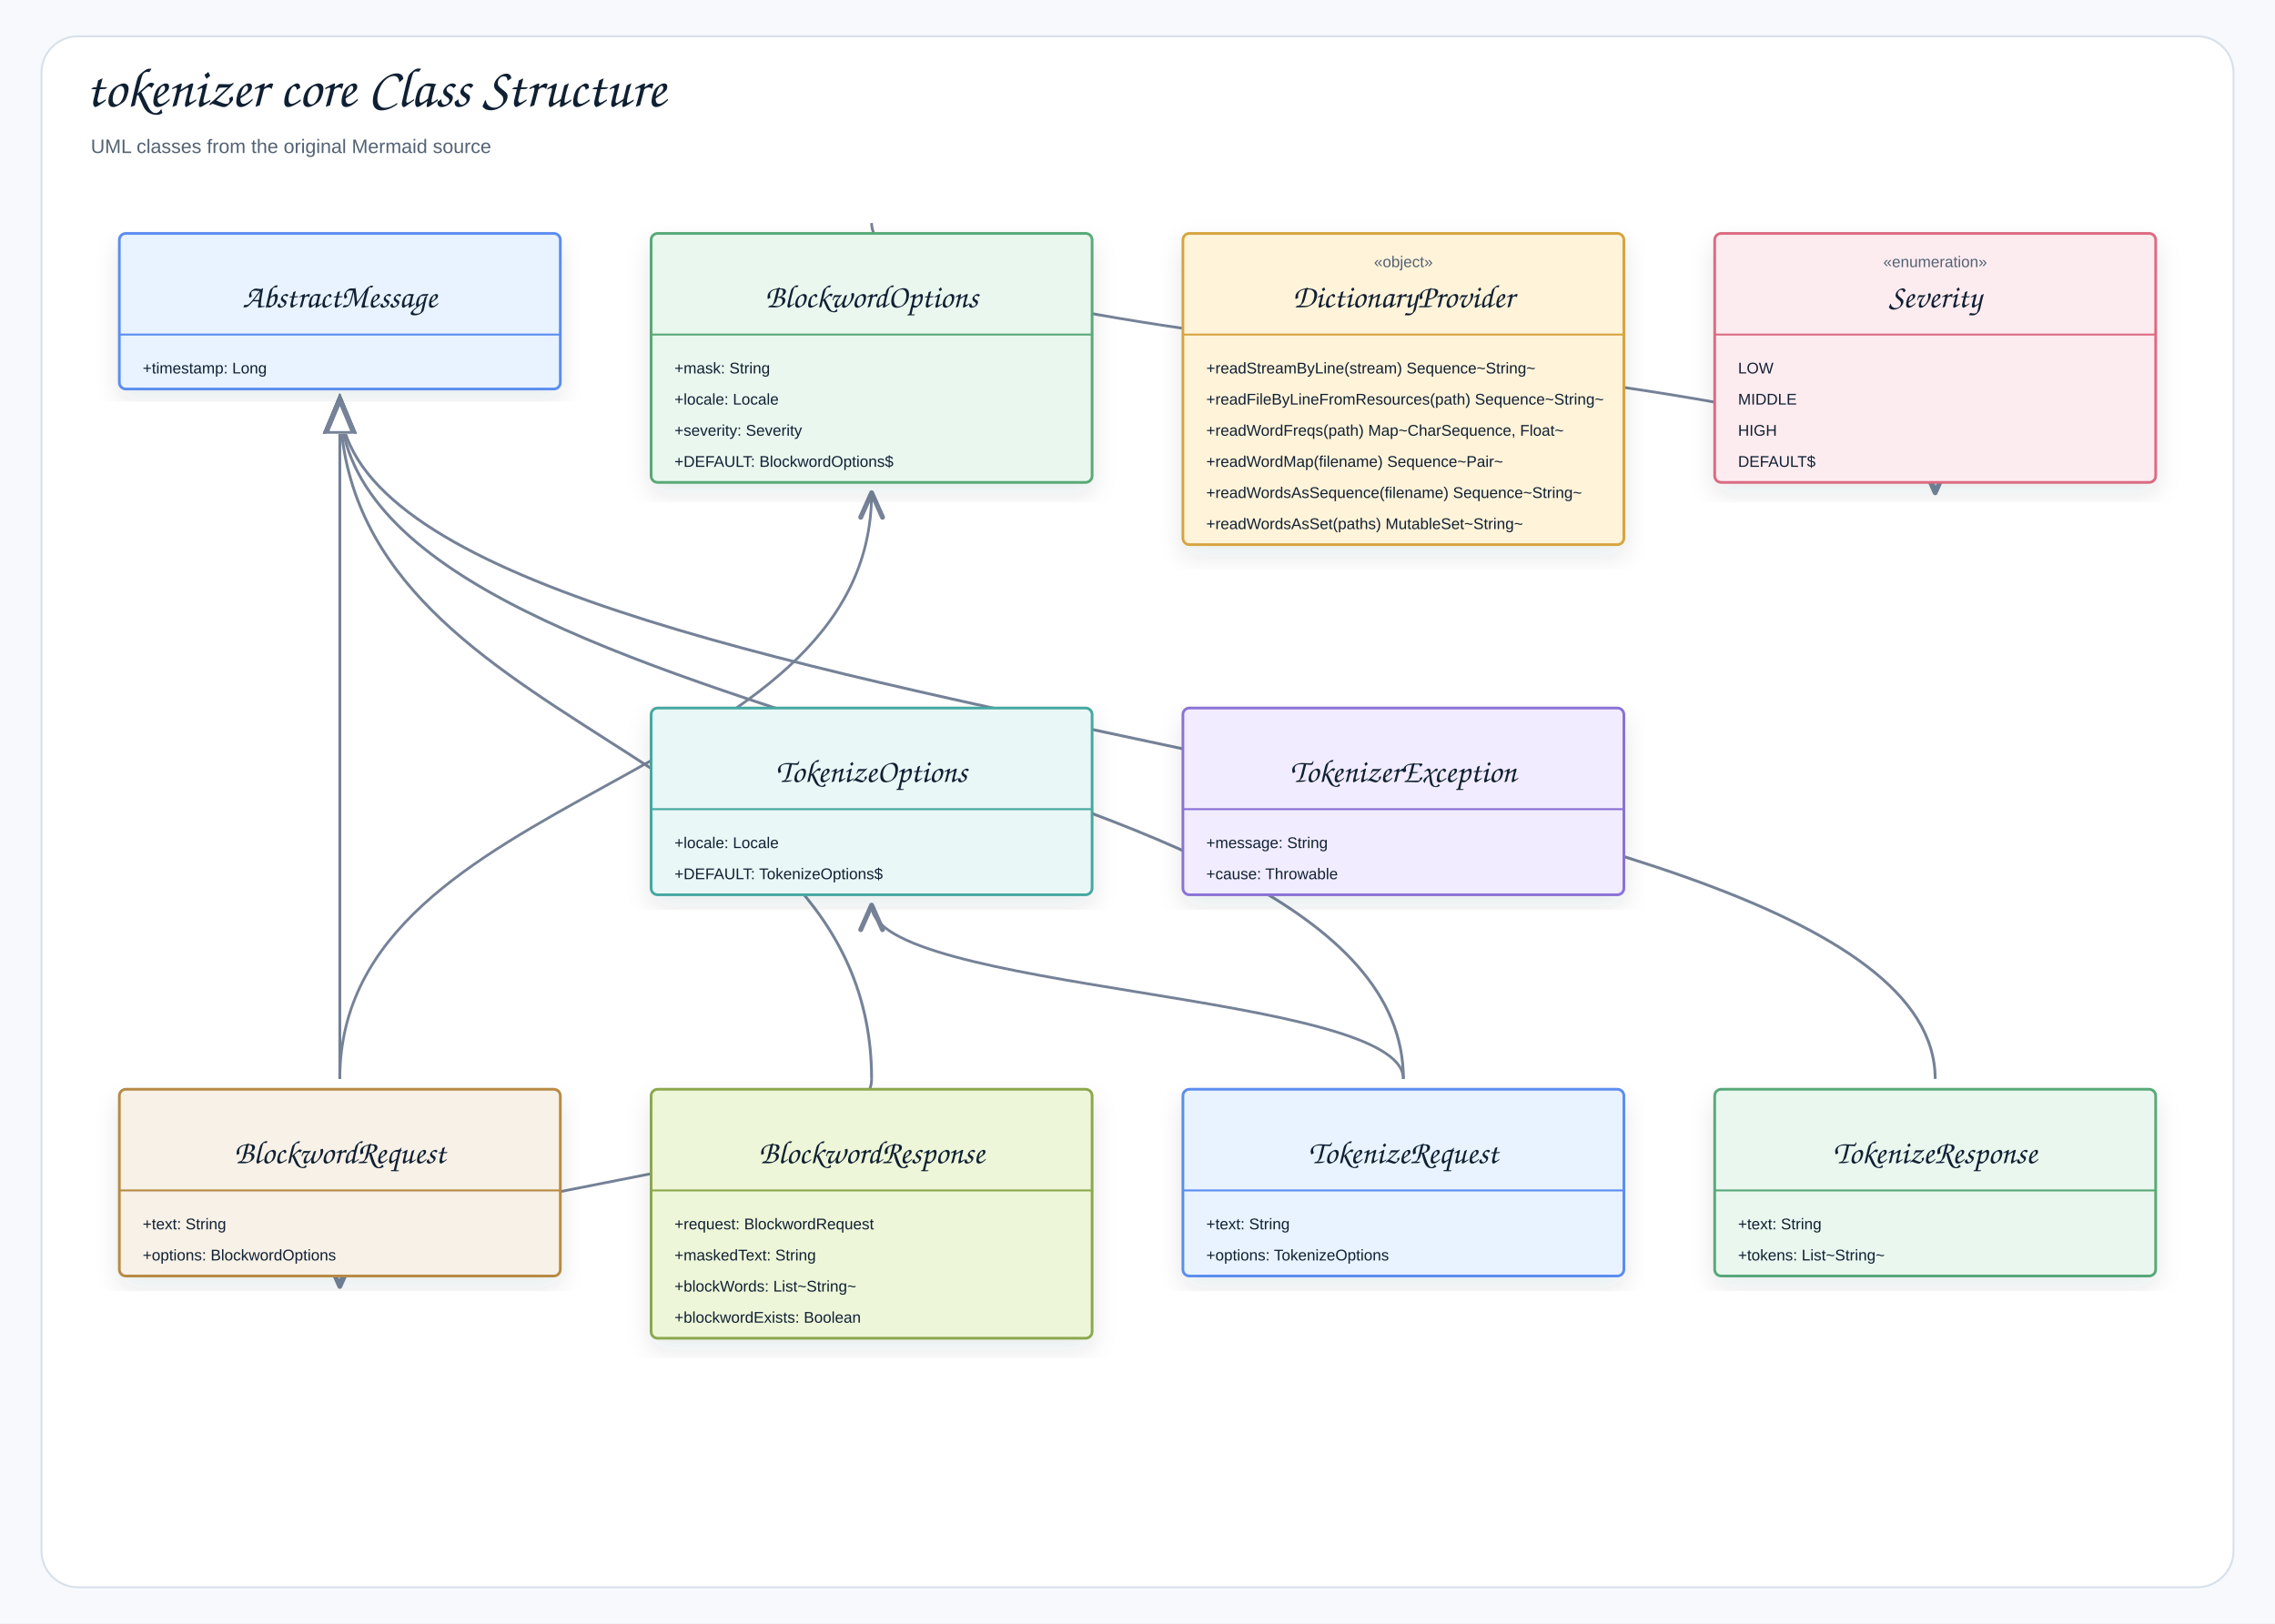
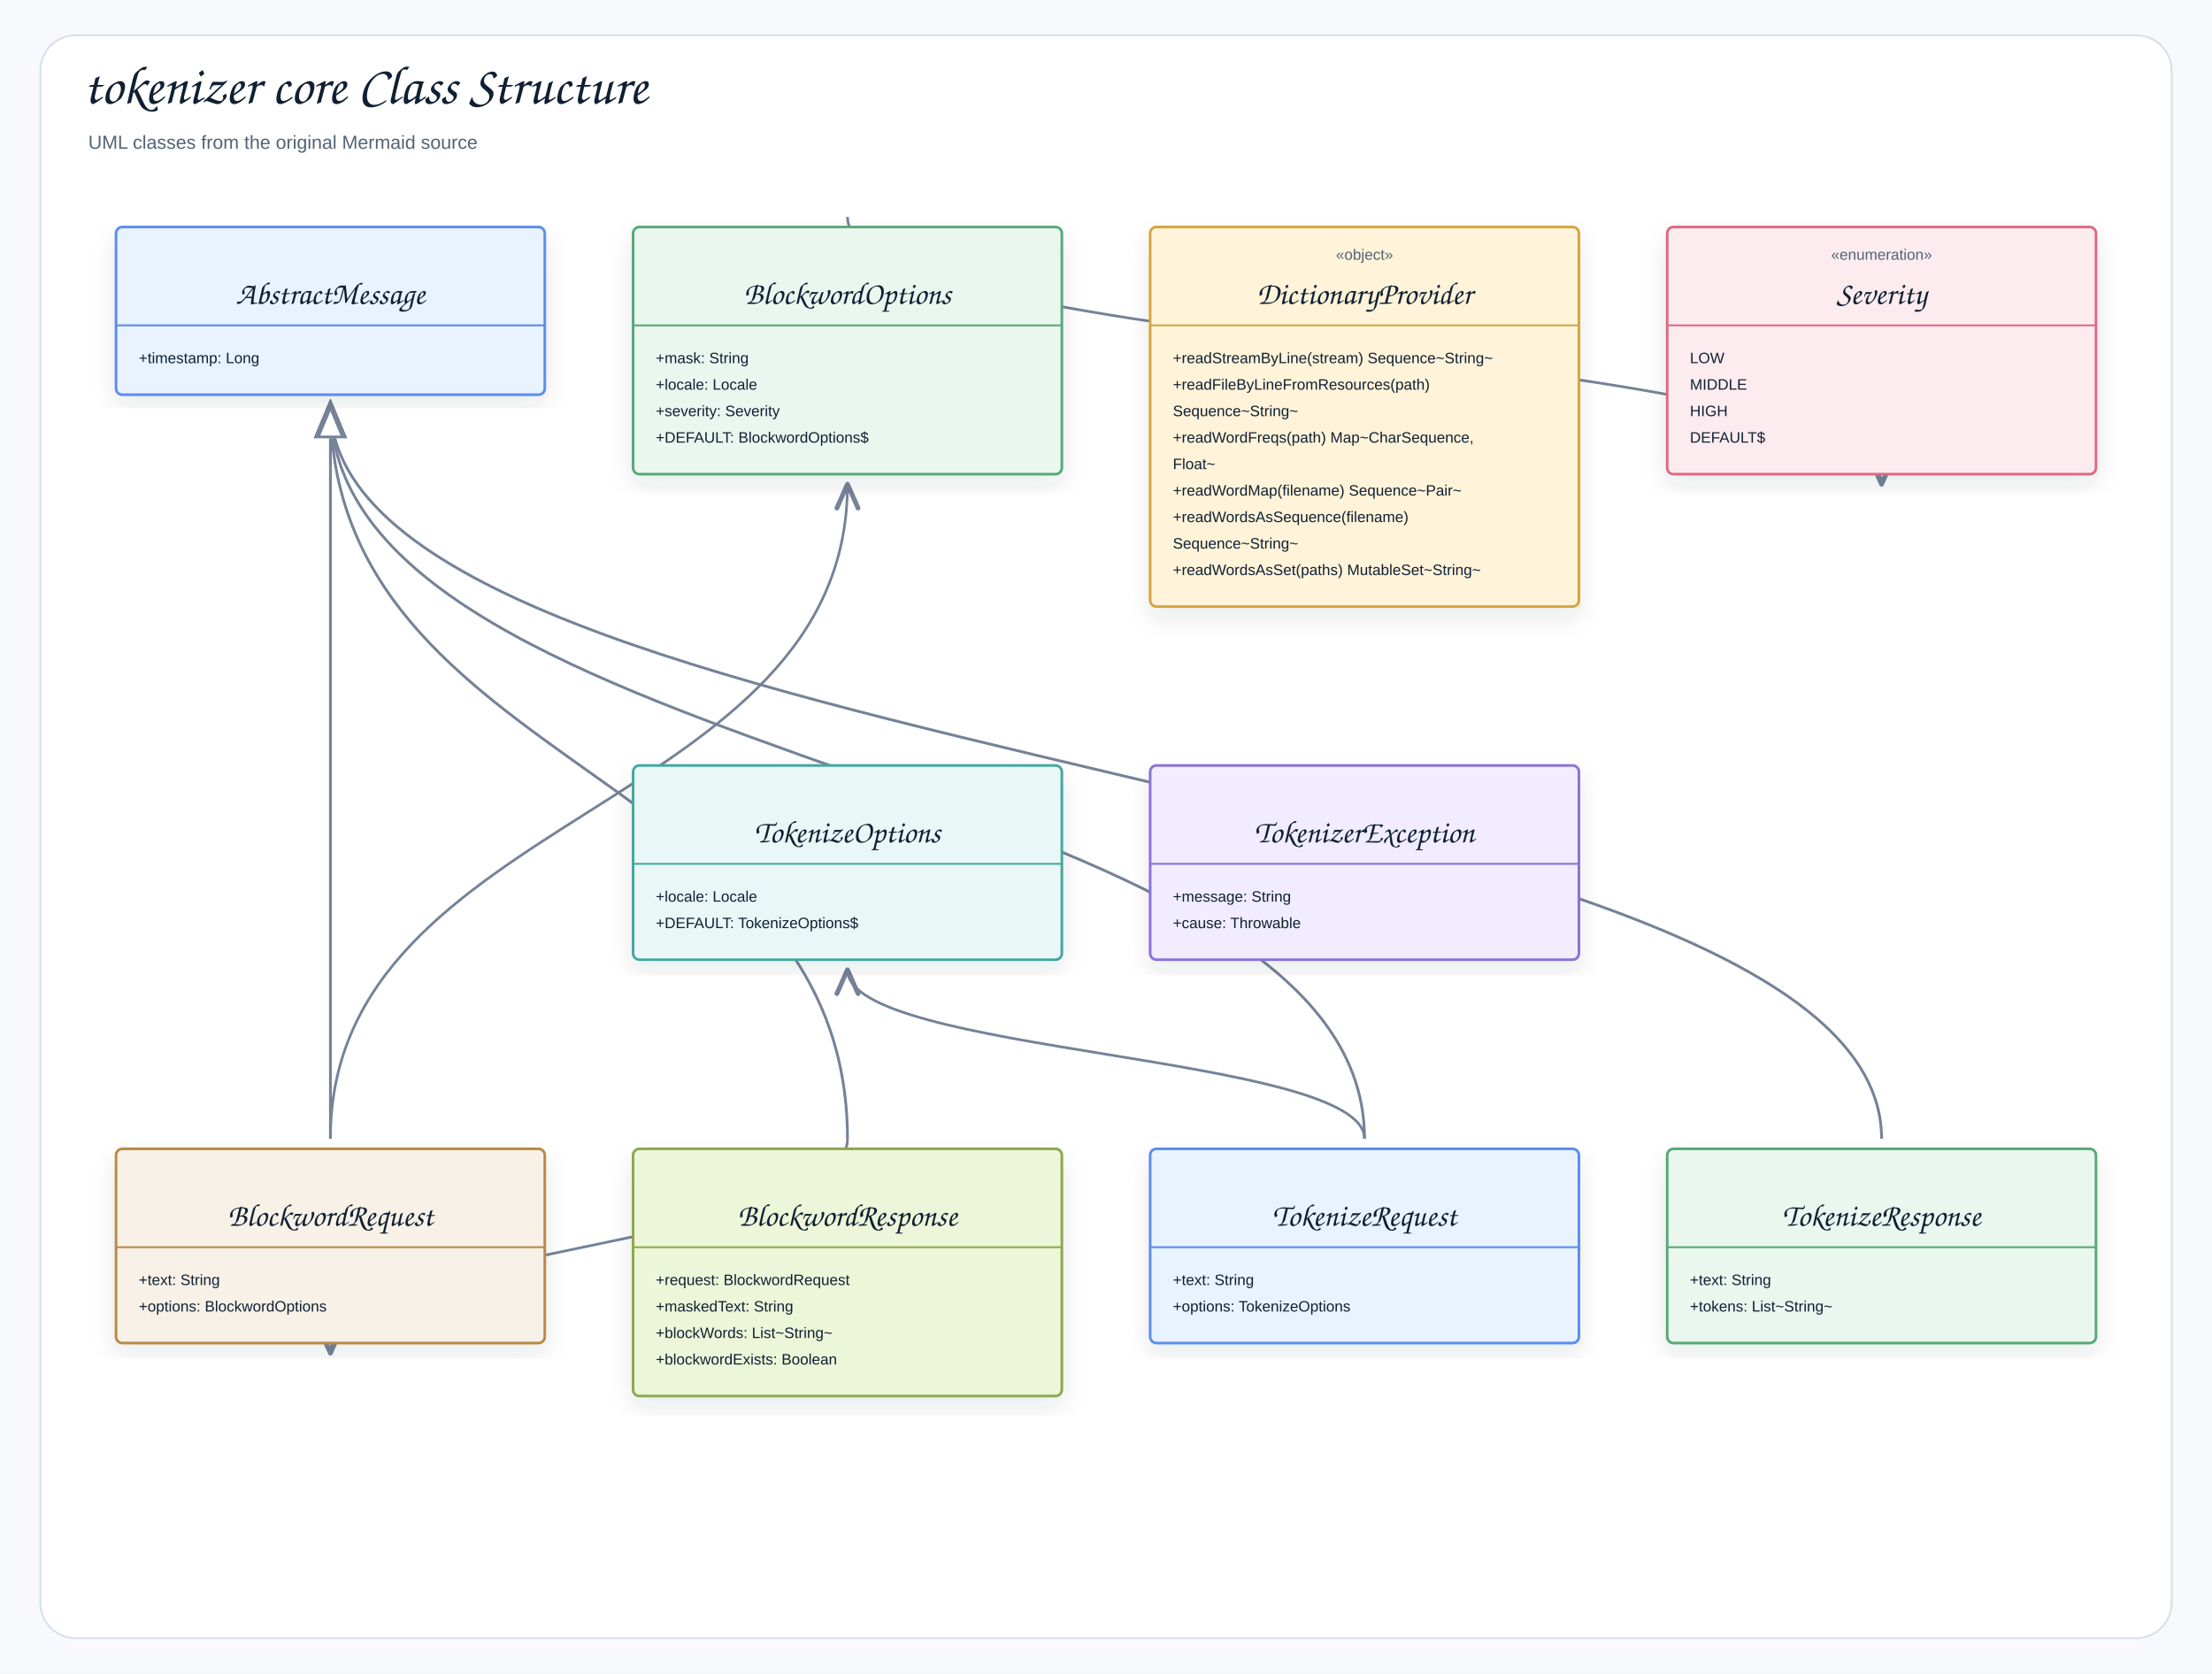
- <svg xmlns="http://www.w3.org/2000/svg" width="1754" height="1252" viewBox="0 0 1754 1252" role="img" aria-label="tokenizer core Class Structure">
+ <svg xmlns="http://www.w3.org/2000/svg" width="1754" height="1327" viewBox="0 0 1754 1327" role="img" aria-label="tokenizer core Class Structure">
  <defs>
    <filter id="shadow" x="-8%" y="-8%" width="116%" height="116%">
      <feDropShadow dx="0" dy="8" stdDeviation="9" flood-color="#1f2937" flood-opacity="0.10" />
    </filter>
    <marker id="openArrow" markerWidth="12" markerHeight="10" refX="10" refY="5" orient="auto" markerUnits="strokeWidth">
      <path d="M 1 1 L 10 5 L 1 9" fill="none" stroke="#758297" stroke-width="1.8" stroke-linecap="round" stroke-linejoin="round" />
    </marker>
    <marker id="inherit" markerWidth="14" markerHeight="12" refX="12" refY="6" orient="auto" markerUnits="strokeWidth">
      <path d="M 0 1 L 12 6 L 0 11 Z" fill="#ffffff" stroke="#758297" stroke-width="1.8" />
    </marker>
    <style>
    .canvas{fill:#f7f9fc}.frame{fill:#fff;stroke:#d8e0ea;stroke-width:1.5}
    .title{font-family:"Architects Daughter","Comic Sans MS","Comic Sans",cursive;font-size:43px;font-weight:400;fill:#102033}
    .subtitle{font-family:"Comic Sans MS","Comic Sans","Comic Neue",Arial,sans-serif;font-size:15px;font-weight:400;fill:#536273}
    .label{font-family:"Architects Daughter","Comic Sans MS","Comic Sans",cursive;font-size:25px;font-weight:400;fill:#102033}
    .smallLabel{font-family:"Architects Daughter","Comic Sans MS","Comic Sans",cursive;font-size:21px;font-weight:400;fill:#102033}
    .mono{font-family:"Comic Sans MS","Comic Sans","Comic Neue",Arial,sans-serif;font-size:12px;font-weight:400;fill:#102033}
    .small{font-family:"Comic Sans MS","Comic Sans","Comic Neue",Arial,sans-serif;font-size:12px;font-weight:400;fill:#536273}
    .strong{font-family:"Comic Sans MS","Comic Sans","Comic Neue",Arial,sans-serif;font-size:13px;font-weight:400;fill:#102033}
    .card{stroke-width:2.1;filter:url(#shadow)}.compartment{stroke-width:1.5;fill:none}
    .line{stroke:#758297;stroke-width:2.1;fill:none;marker-end:url(#openArrow)}
    .plainLine{stroke:#758297;stroke-width:2.1;fill:none}
    .dashed{stroke:#758297;stroke-width:2.1;stroke-dasharray:7 6;fill:none;marker-end:url(#openArrow)}
    .inheritLine{stroke:#758297;stroke-width:2.2;fill:none;marker-end:url(#inherit)}
    .implLine{stroke:#758297;stroke-width:2.2;stroke-dasharray:8 7;fill:none;marker-end:url(#inherit)}
  </style>
  </defs>
-   <rect class="canvas" width="1754" height="1252" />
-   <rect class="frame" x="32" y="28" width="1690" height="1196" rx="28" />
+   <rect class="canvas" width="1754" height="1327" />
+   <rect class="frame" x="32" y="28" width="1690" height="1271" rx="28" />
  <text class="title" x="66" y="82">tokenizer core Class Structure</text>
  <text class="subtitle" x="70" y="118">UML classes from the original Mermaid source</text>
-   <path class="line" d="M672 832 C672 912 262 912 262 992" />
-   <path class="line" d="M672 172 C672 276 1492 276 1492 380" />
-   <path class="line" d="M262 832 C262 606 672 606 672 380" />
-   <path class="line" d="M1082 832 C1082 765 672 765 672 698" />
-   <path class="inheritLine" d="M672 832 C672 570 262 570 262 308" />
-   <path class="inheritLine" d="M262 832 C262 570 262 570 262 308" />
-   <path class="inheritLine" d="M1492 832 C1492 570 262 570 262 308" />
-   <path class="inheritLine" d="M1082 832 C1082 570 262 570 262 308" />
+   <path class="line" d="M672 903 C672 988 262 988 262 1073" />
+   <path class="line" d="M672 172 C672 278 1492 278 1492 384" />
+   <path class="line" d="M262 903 C262 643.5 672 643.5 672 384" />
+   <path class="line" d="M1082 903 C1082 836 672 836 672 769" />
+   <path class="inheritLine" d="M672 903 C672 612 262 612 262 321" />
+   <path class="inheritLine" d="M262 903 C262 612 262 612 262 321" />
+   <path class="inheritLine" d="M1492 903 C1492 612 262 612 262 321" />
+   <path class="inheritLine" d="M1082 903 C1082 612 262 612 262 321" />
  <g transform="translate(92,180)">
-     <rect class="card" x="0" y="0" width="340" height="120" rx="5" fill="#E8F3FF" stroke="#5B8DEF" />
+     <rect class="card" x="0" y="0" width="340" height="133" rx="5" fill="#E8F3FF" stroke="#5B8DEF" />
    <line class="compartment" x1="0" y1="78" x2="340" y2="78" stroke="#5B8DEF" />
    <text class="small" x="170" y="26" text-anchor="middle" />
-     <text class="label" x="170" y="57" text-anchor="middle">AbstractMessage</text>
+     <text class="label" x="170" y="61" text-anchor="middle">AbstractMessage</text>
    <text class="mono" x="18" y="108">+timestamp: Long</text>
  </g>
  <g transform="translate(502,180)">
-     <rect class="card" x="0" y="0" width="340" height="192" rx="5" fill="#EAF7EF" stroke="#58A978" />
+     <rect class="card" x="0" y="0" width="340" height="196" rx="5" fill="#EAF7EF" stroke="#58A978" />
    <line class="compartment" x1="0" y1="78" x2="340" y2="78" stroke="#58A978" />
    <text class="small" x="170" y="26" text-anchor="middle" />
-     <text class="label" x="170" y="57" text-anchor="middle">BlockwordOptions</text>
+     <text class="label" x="170" y="61" text-anchor="middle">BlockwordOptions</text>
    <text class="mono" x="18" y="108">+mask: String</text>
-     <text class="mono" x="18" y="132">+locale: Locale</text>
-     <text class="mono" x="18" y="156">+severity: Severity</text>
-     <text class="mono" x="18" y="180">+DEFAULT: BlockwordOptions$</text>
+     <text class="mono" x="18" y="129">+locale: Locale</text>
+     <text class="mono" x="18" y="150">+severity: Severity</text>
+     <text class="mono" x="18" y="171">+DEFAULT: BlockwordOptions$</text>
  </g>
  <g transform="translate(912,180)">
-     <rect class="card" x="0" y="0" width="340" height="240" rx="5" fill="#FFF3D9" stroke="#D6A441" />
+     <rect class="card" x="0" y="0" width="340" height="301" rx="5" fill="#FFF3D9" stroke="#D6A441" />
    <line class="compartment" x1="0" y1="78" x2="340" y2="78" stroke="#D6A441" />
    <text class="small" x="170" y="26" text-anchor="middle">«object»</text>
-     <text class="label" x="170" y="57" text-anchor="middle">DictionaryProvider</text>
+     <text class="label" x="170" y="61" text-anchor="middle">DictionaryProvider</text>
    <text class="mono" x="18" y="108">+readStreamByLine(stream) Sequence~String~</text>
-     <text class="mono" x="18" y="132">+readFileByLineFromResources(path) Sequence~String~</text>
-     <text class="mono" x="18" y="156">+readWordFreqs(path) Map~CharSequence, Float~</text>
-     <text class="mono" x="18" y="180">+readWordMap(filename) Sequence~Pair~</text>
-     <text class="mono" x="18" y="204">+readWordsAsSequence(filename) Sequence~String~</text>
-     <text class="mono" x="18" y="228">+readWordsAsSet(paths) MutableSet~String~</text>
+     <text class="mono" x="18" y="129">+readFileByLineFromResources(path)</text>
+     <text class="mono" x="18" y="150">Sequence~String~</text>
+     <text class="mono" x="18" y="171">+readWordFreqs(path) Map~CharSequence,</text>
+     <text class="mono" x="18" y="192">Float~</text>
+     <text class="mono" x="18" y="213">+readWordMap(filename) Sequence~Pair~</text>
+     <text class="mono" x="18" y="234">+readWordsAsSequence(filename)</text>
+     <text class="mono" x="18" y="255">Sequence~String~</text>
+     <text class="mono" x="18" y="276">+readWordsAsSet(paths) MutableSet~String~</text>
  </g>
  <g transform="translate(1322,180)">
-     <rect class="card" x="0" y="0" width="340" height="192" rx="5" fill="#FDECEF" stroke="#DC6B82" />
+     <rect class="card" x="0" y="0" width="340" height="196" rx="5" fill="#FDECEF" stroke="#DC6B82" />
    <line class="compartment" x1="0" y1="78" x2="340" y2="78" stroke="#DC6B82" />
    <text class="small" x="170" y="26" text-anchor="middle">«enumeration»</text>
-     <text class="label" x="170" y="57" text-anchor="middle">Severity</text>
+     <text class="label" x="170" y="61" text-anchor="middle">Severity</text>
    <text class="mono" x="18" y="108">LOW</text>
-     <text class="mono" x="18" y="132">MIDDLE</text>
-     <text class="mono" x="18" y="156">HIGH</text>
-     <text class="mono" x="18" y="180">DEFAULT$</text>
+     <text class="mono" x="18" y="129">MIDDLE</text>
+     <text class="mono" x="18" y="150">HIGH</text>
+     <text class="mono" x="18" y="171">DEFAULT$</text>
  </g>
-   <g transform="translate(502,546)">
-     <rect class="card" x="0" y="0" width="340" height="144" rx="5" fill="#E9F7F6" stroke="#45A7A1" />
+   <g transform="translate(502,607)">
+     <rect class="card" x="0" y="0" width="340" height="154" rx="5" fill="#E9F7F6" stroke="#45A7A1" />
    <line class="compartment" x1="0" y1="78" x2="340" y2="78" stroke="#45A7A1" />
    <text class="small" x="170" y="26" text-anchor="middle" />
-     <text class="label" x="170" y="57" text-anchor="middle">TokenizeOptions</text>
+     <text class="label" x="170" y="61" text-anchor="middle">TokenizeOptions</text>
    <text class="mono" x="18" y="108">+locale: Locale</text>
-     <text class="mono" x="18" y="132">+DEFAULT: TokenizeOptions$</text>
+     <text class="mono" x="18" y="129">+DEFAULT: TokenizeOptions$</text>
  </g>
-   <g transform="translate(912,546)">
-     <rect class="card" x="0" y="0" width="340" height="144" rx="5" fill="#F1ECFF" stroke="#8A72D6" />
+   <g transform="translate(912,607)">
+     <rect class="card" x="0" y="0" width="340" height="154" rx="5" fill="#F1ECFF" stroke="#8A72D6" />
    <line class="compartment" x1="0" y1="78" x2="340" y2="78" stroke="#8A72D6" />
    <text class="small" x="170" y="26" text-anchor="middle" />
-     <text class="label" x="170" y="57" text-anchor="middle">TokenizerException</text>
+     <text class="label" x="170" y="61" text-anchor="middle">TokenizerException</text>
    <text class="mono" x="18" y="108">+message: String</text>
-     <text class="mono" x="18" y="132">+cause: Throwable</text>
+     <text class="mono" x="18" y="129">+cause: Throwable</text>
  </g>
-   <g transform="translate(92,840)">
-     <rect class="card" x="0" y="0" width="340" height="144" rx="5" fill="#F7F1E7" stroke="#B88A44" />
+   <g transform="translate(92,911)">
+     <rect class="card" x="0" y="0" width="340" height="154" rx="5" fill="#F7F1E7" stroke="#B88A44" />
    <line class="compartment" x1="0" y1="78" x2="340" y2="78" stroke="#B88A44" />
    <text class="small" x="170" y="26" text-anchor="middle" />
-     <text class="label" x="170" y="57" text-anchor="middle">BlockwordRequest</text>
+     <text class="label" x="170" y="61" text-anchor="middle">BlockwordRequest</text>
    <text class="mono" x="18" y="108">+text: String</text>
-     <text class="mono" x="18" y="132">+options: BlockwordOptions</text>
+     <text class="mono" x="18" y="129">+options: BlockwordOptions</text>
  </g>
-   <g transform="translate(502,840)">
-     <rect class="card" x="0" y="0" width="340" height="192" rx="5" fill="#EEF6D9" stroke="#8BA84D" />
+   <g transform="translate(502,911)">
+     <rect class="card" x="0" y="0" width="340" height="196" rx="5" fill="#EEF6D9" stroke="#8BA84D" />
    <line class="compartment" x1="0" y1="78" x2="340" y2="78" stroke="#8BA84D" />
    <text class="small" x="170" y="26" text-anchor="middle" />
-     <text class="label" x="170" y="57" text-anchor="middle">BlockwordResponse</text>
+     <text class="label" x="170" y="61" text-anchor="middle">BlockwordResponse</text>
    <text class="mono" x="18" y="108">+request: BlockwordRequest</text>
-     <text class="mono" x="18" y="132">+maskedText: String</text>
-     <text class="mono" x="18" y="156">+blockWords: List~String~</text>
-     <text class="mono" x="18" y="180">+blockwordExists: Boolean</text>
+     <text class="mono" x="18" y="129">+maskedText: String</text>
+     <text class="mono" x="18" y="150">+blockWords: List~String~</text>
+     <text class="mono" x="18" y="171">+blockwordExists: Boolean</text>
  </g>
-   <g transform="translate(912,840)">
-     <rect class="card" x="0" y="0" width="340" height="144" rx="5" fill="#E8F3FF" stroke="#5B8DEF" />
+   <g transform="translate(912,911)">
+     <rect class="card" x="0" y="0" width="340" height="154" rx="5" fill="#E8F3FF" stroke="#5B8DEF" />
    <line class="compartment" x1="0" y1="78" x2="340" y2="78" stroke="#5B8DEF" />
    <text class="small" x="170" y="26" text-anchor="middle" />
-     <text class="label" x="170" y="57" text-anchor="middle">TokenizeRequest</text>
+     <text class="label" x="170" y="61" text-anchor="middle">TokenizeRequest</text>
    <text class="mono" x="18" y="108">+text: String</text>
-     <text class="mono" x="18" y="132">+options: TokenizeOptions</text>
+     <text class="mono" x="18" y="129">+options: TokenizeOptions</text>
  </g>
-   <g transform="translate(1322,840)">
-     <rect class="card" x="0" y="0" width="340" height="144" rx="5" fill="#EAF7EF" stroke="#58A978" />
+   <g transform="translate(1322,911)">
+     <rect class="card" x="0" y="0" width="340" height="154" rx="5" fill="#EAF7EF" stroke="#58A978" />
    <line class="compartment" x1="0" y1="78" x2="340" y2="78" stroke="#58A978" />
    <text class="small" x="170" y="26" text-anchor="middle" />
-     <text class="label" x="170" y="57" text-anchor="middle">TokenizeResponse</text>
+     <text class="label" x="170" y="61" text-anchor="middle">TokenizeResponse</text>
    <text class="mono" x="18" y="108">+text: String</text>
-     <text class="mono" x="18" y="132">+tokens: List~String~</text>
+     <text class="mono" x="18" y="129">+tokens: List~String~</text>
  </g>
</svg>
